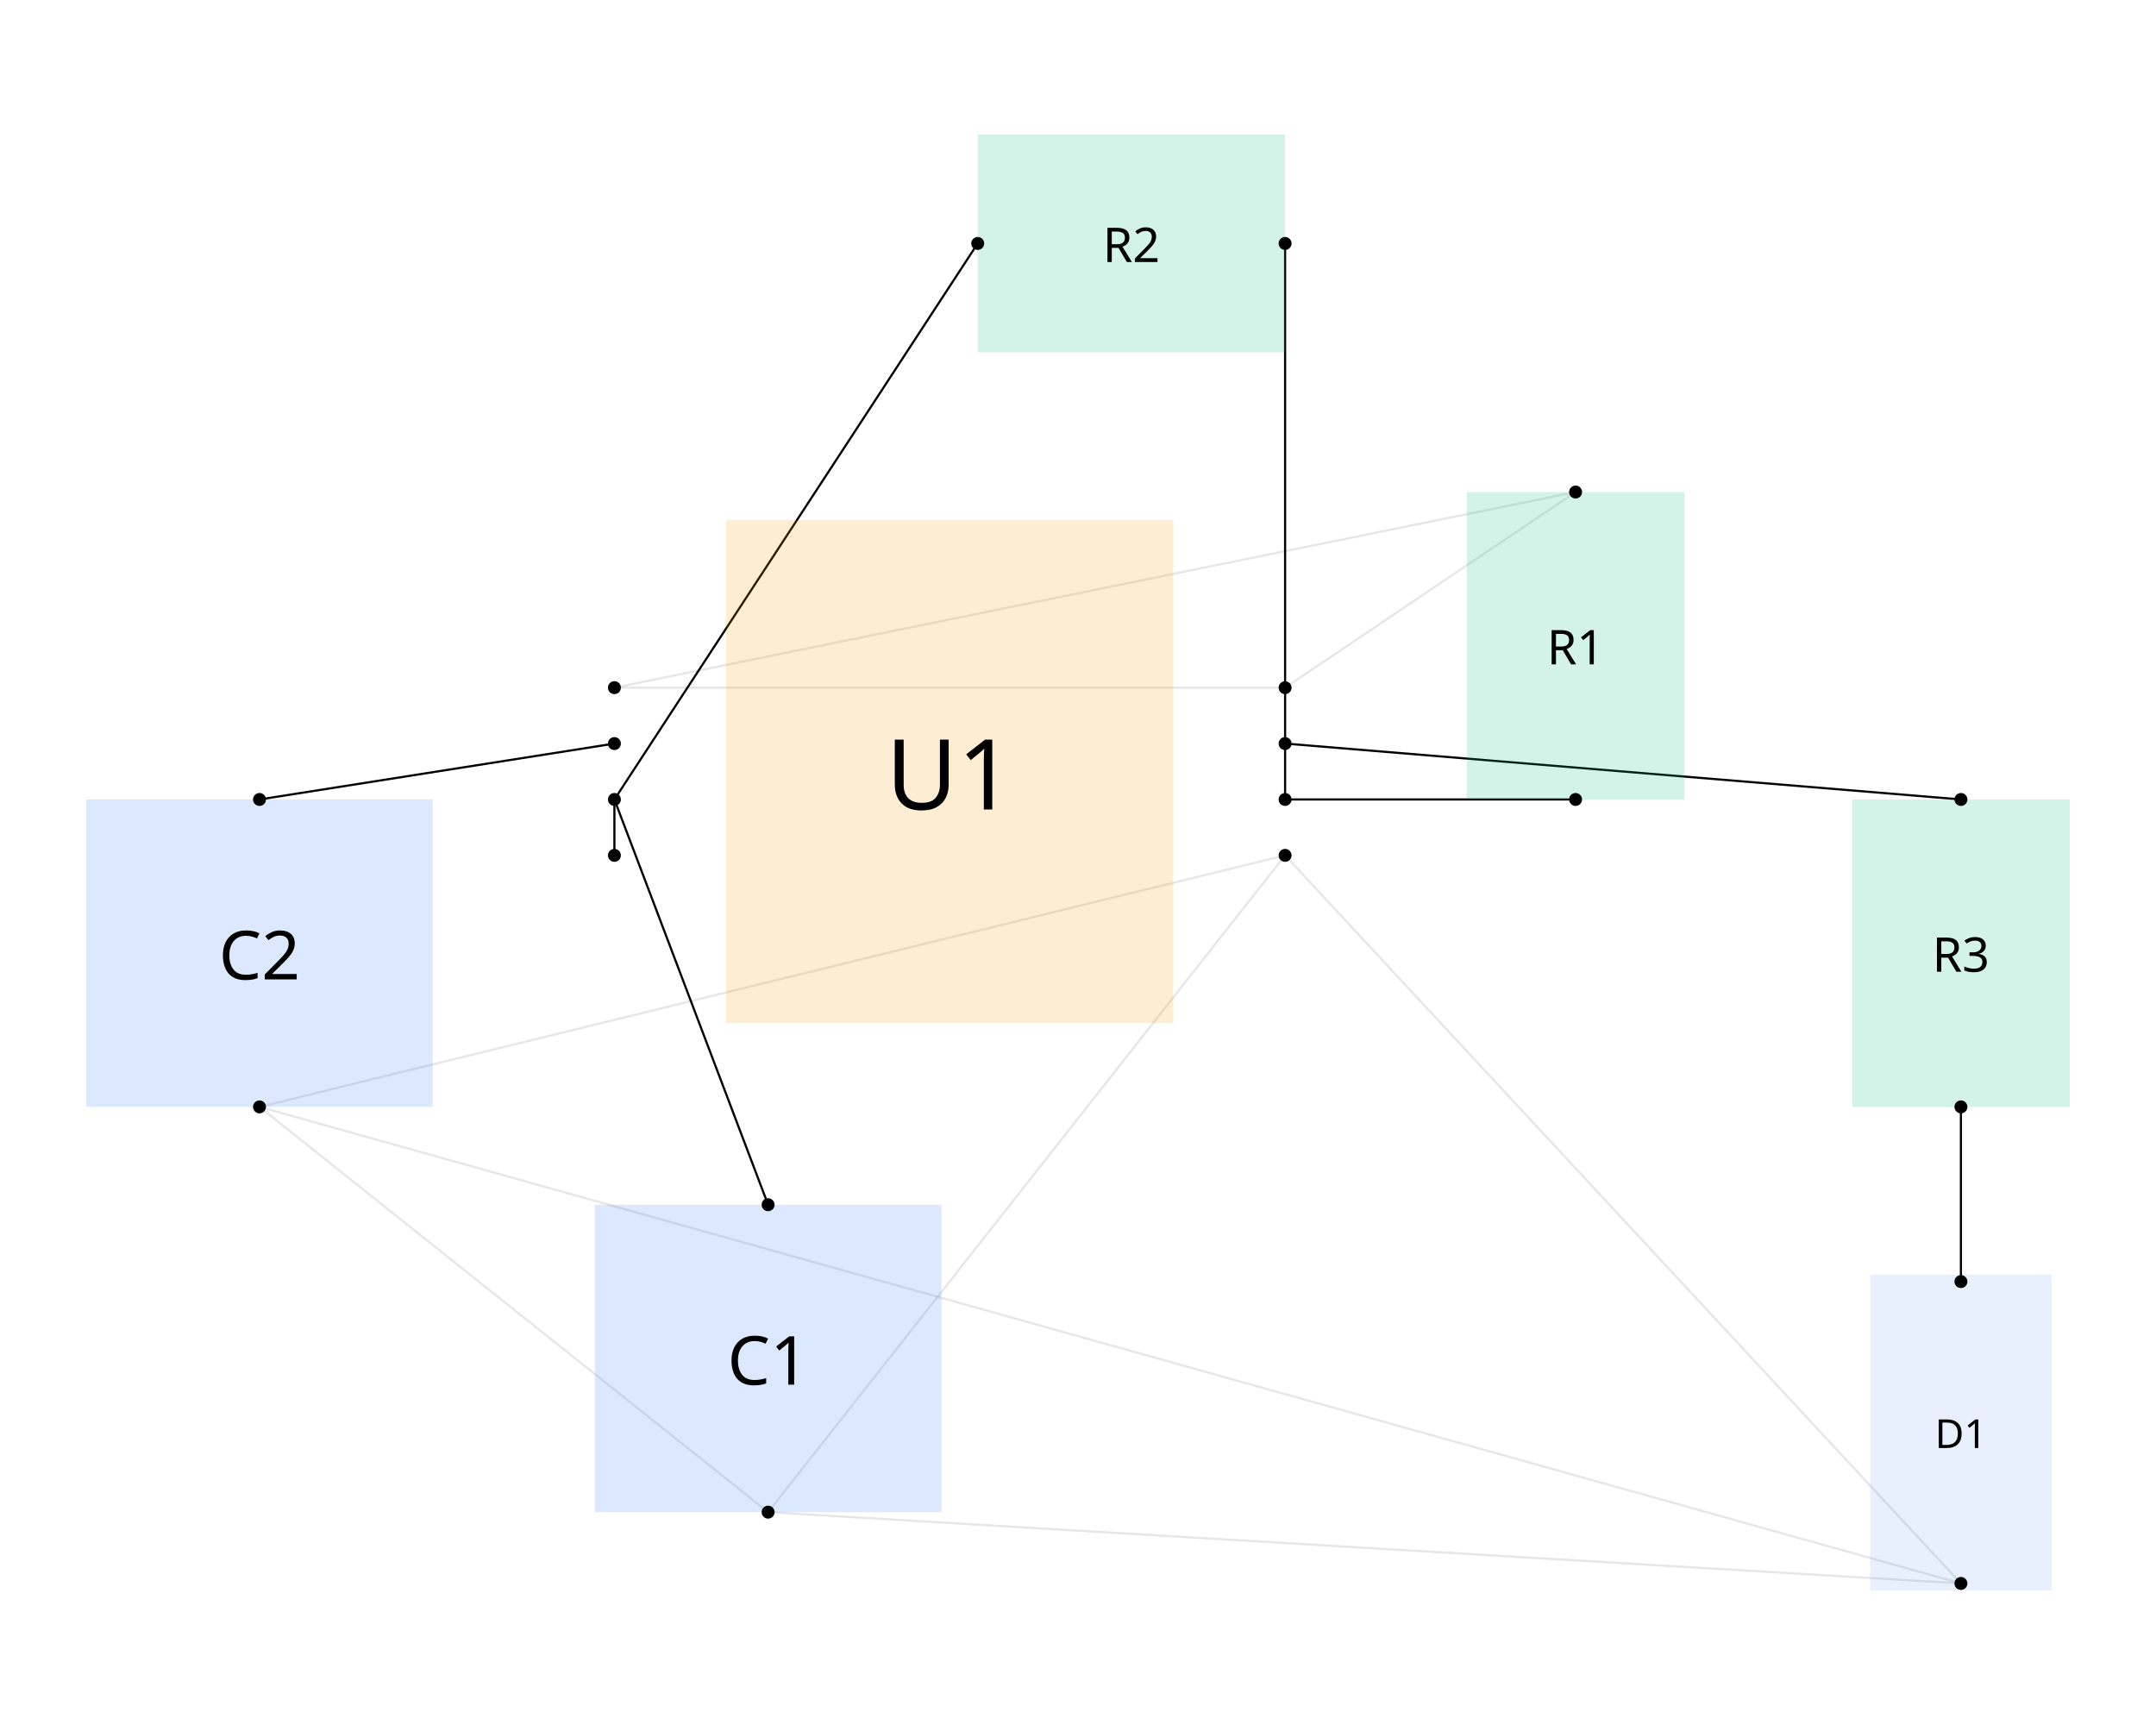
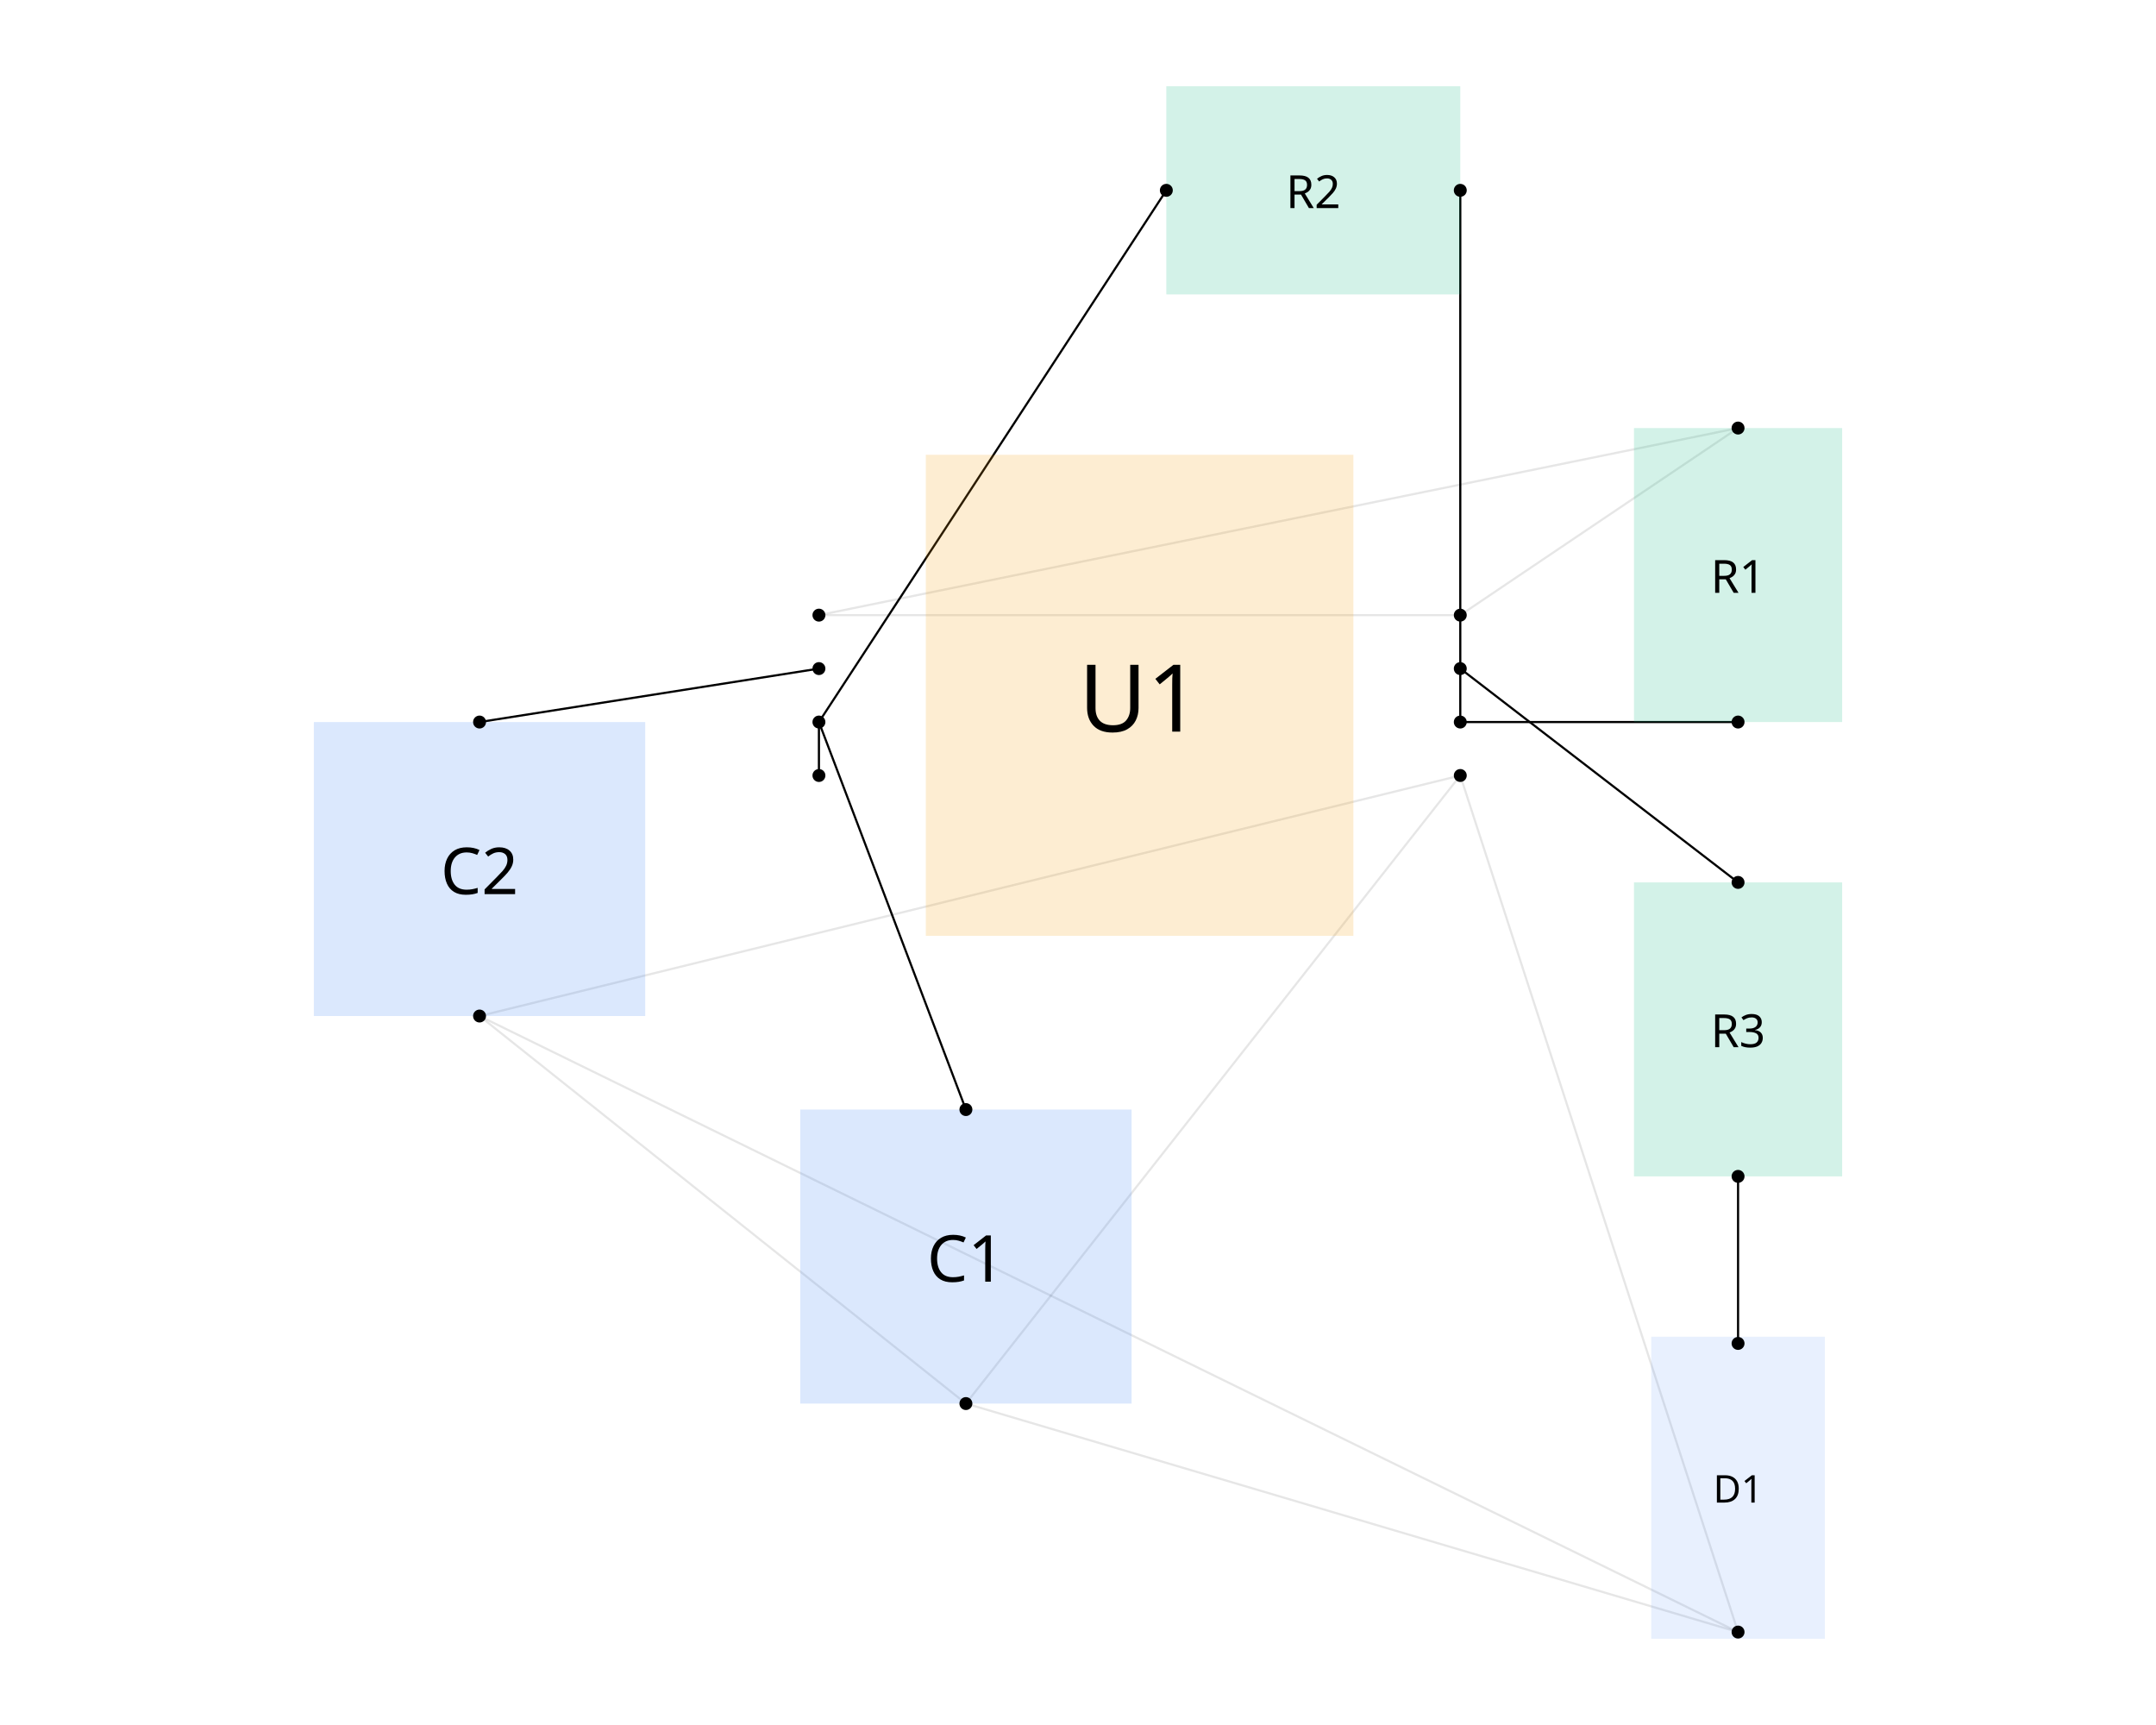
<svg xmlns="http://www.w3.org/2000/svg" width="1000" height="800" viewBox="0 0 1000 800">
  <rect width="100%" height="100%" fill="white" />
  <g>
-     <polyline data-points="1.2000000000000002,-0.30000000000000004 -0.6500000000000004,-2.6500000000000004" data-type="line" data-label="" points="596.058,396.689 356.266,701.289" fill="none" stroke="rgba(0,0,0,0.1)" stroke-width="1px" />
+     <polyline data-points="1.2000000000000002,-0.30000000000000004 -0.6500000000000004,-2.6500000000000004" data-type="line" data-label="" points="677.312,359.65 448.01,650.926" fill="none" stroke="rgba(0,0,0,0.1)" stroke-width="1px" />
  </g>
  <g>
-     <polyline data-points="1.2000000000000002,-0.30000000000000004 -2.47,-1.2000000000000002" data-type="line" data-label="" points="596.058,396.689 120.363,513.344" fill="none" stroke="rgba(0,0,0,0.1)" stroke-width="1px" />
+     <polyline data-points="1.2000000000000002,-0.30000000000000004 -2.47,-1.2000000000000002" data-type="line" data-label="" points="677.312,359.65 222.425,471.202" fill="none" stroke="rgba(0,0,0,0.1)" stroke-width="1px" />
  </g>
  <g>
-     <polyline data-points="1.2000000000000002,-0.30000000000000004 3.618366049999999,-2.9050000000000002" data-type="line" data-label="" points="596.058,396.689 909.52,734.342" fill="none" stroke="rgba(0,0,0,0.1)" stroke-width="1px" />
+     <polyline data-points="1.2000000000000002,-0.30000000000000004 2.2394553499999996,-3.505" data-type="line" data-label="" points="677.312,359.65 806.15,756.901" fill="none" stroke="rgba(0,0,0,0.1)" stroke-width="1px" />
  </g>
  <g>
-     <polyline data-points="-0.6500000000000004,-2.6500000000000004 -2.47,-1.2000000000000002" data-type="line" data-label="" points="356.266,701.289 120.363,513.344" fill="none" stroke="rgba(0,0,0,0.1)" stroke-width="1px" />
+     <polyline data-points="-0.6500000000000004,-2.6500000000000004 -2.47,-1.2000000000000002" data-type="line" data-label="" points="448.01,650.926 222.425,471.202" fill="none" stroke="rgba(0,0,0,0.1)" stroke-width="1px" />
  </g>
  <g>
-     <polyline data-points="-0.6500000000000004,-2.6500000000000004 3.618366049999999,-2.9050000000000002" data-type="line" data-label="" points="356.266,701.289 909.52,734.342" fill="none" stroke="rgba(0,0,0,0.1)" stroke-width="1px" />
+     <polyline data-points="-0.6500000000000004,-2.6500000000000004 2.2394553499999996,-3.505" data-type="line" data-label="" points="448.01,650.926 806.15,756.901" fill="none" stroke="rgba(0,0,0,0.1)" stroke-width="1px" />
  </g>
  <g>
-     <polyline data-points="-2.47,-1.2000000000000002 3.618366049999999,-2.9050000000000002" data-type="line" data-label="" points="120.363,513.344 909.52,734.342" fill="none" stroke="rgba(0,0,0,0.1)" stroke-width="1px" />
+     <polyline data-points="-2.47,-1.2000000000000002 2.2394553499999996,-3.505" data-type="line" data-label="" points="222.425,471.202 806.15,756.901" fill="none" stroke="rgba(0,0,0,0.1)" stroke-width="1px" />
  </g>
  <g>
-     <polyline data-points="-1.2000000000000002,0.30000000000000004 1.2000000000000002,0.30000000000000004" data-type="line" data-label="" points="284.977,318.919 596.058,318.919" fill="none" stroke="rgba(0,0,0,0.1)" stroke-width="1px" />
+     <polyline data-points="-1.2000000000000002,0.30000000000000004 1.2000000000000002,0.30000000000000004" data-type="line" data-label="" points="379.838,285.281 677.312,285.281" fill="none" stroke="rgba(0,0,0,0.1)" stroke-width="1px" />
  </g>
  <g>
-     <polyline data-points="-1.2000000000000002,0.30000000000000004 2.2394553499999996,1.0000000000000002" data-type="line" data-label="" points="284.977,318.919 730.789,228.187" fill="none" stroke="rgba(0,0,0,0.1)" stroke-width="1px" />
+     <polyline data-points="-1.2000000000000002,0.30000000000000004 2.2394553499999996,1.0000000000000002" data-type="line" data-label="" points="379.838,285.281 806.15,198.518" fill="none" stroke="rgba(0,0,0,0.1)" stroke-width="1px" />
  </g>
  <g>
-     <polyline data-points="1.2000000000000002,0.30000000000000004 2.2394553499999996,1.0000000000000002" data-type="line" data-label="" points="596.058,318.919 730.789,228.187" fill="none" stroke="rgba(0,0,0,0.1)" stroke-width="1px" />
+     <polyline data-points="1.2000000000000002,0.30000000000000004 2.2394553499999996,1.0000000000000002" data-type="line" data-label="" points="677.312,285.281 806.15,198.518" fill="none" stroke="rgba(0,0,0,0.1)" stroke-width="1px" />
  </g>
  <g>
-     <polyline data-points="-1.2000000000000002,-0.09999999999999998 -1.2000000000000002,-0.30000000000000004" data-type="line" data-label="" points="284.977,370.766 284.977,396.689" fill="none" stroke="black" stroke-width="1px" />
+     <polyline data-points="-1.2000000000000002,-0.09999999999999998 -1.2000000000000002,-0.30000000000000004" data-type="line" data-label="" points="379.838,334.86 379.838,359.65" fill="none" stroke="black" stroke-width="1px" />
  </g>
  <g>
-     <polyline data-points="0.10000000000000009,1.8894553499999995 -1.2000000000000002,-0.09999999999999998" data-type="line" data-label="" points="453.479,112.898 284.977,370.766" fill="none" stroke="black" stroke-width="1px" />
+     <polyline data-points="0.10000000000000009,1.8894553499999995 -1.2000000000000002,-0.09999999999999998" data-type="line" data-label="" points="540.97,88.272 379.838,334.86" fill="none" stroke="black" stroke-width="1px" />
  </g>
  <g>
-     <polyline data-points="-1.2000000000000002,-0.09999999999999998 -0.6500000000000001,-1.55" data-type="line" data-label="" points="284.977,370.766 356.266,558.711" fill="none" stroke="black" stroke-width="1px" />
+     <polyline data-points="-1.2000000000000002,-0.09999999999999998 -0.6500000000000001,-1.55" data-type="line" data-label="" points="379.838,334.86 448.01,514.584" fill="none" stroke="black" stroke-width="1px" />
  </g>
  <g>
-     <polyline data-points="1.2000000000000002,0.09999999999999998 3.618366049999999,-0.10000000000000009" data-type="line" data-label="" points="596.058,344.842 909.52,370.766" fill="none" stroke="black" stroke-width="1px" />
+     <polyline data-points="1.2000000000000002,0.09999999999999998 2.2394553499999996,-0.7" data-type="line" data-label="" points="677.312,310.071 806.15,409.229" fill="none" stroke="black" stroke-width="1px" />
  </g>
  <g>
-     <polyline data-points="-1.2000000000000002,0.10000000000000003 -2.47,-0.10000000000000009" data-type="line" data-label="" points="284.977,344.842 120.363,370.766" fill="none" stroke="black" stroke-width="1px" />
+     <polyline data-points="-1.2000000000000002,0.10000000000000003 -2.47,-0.10000000000000009" data-type="line" data-label="" points="379.838,310.071 222.425,334.86" fill="none" stroke="black" stroke-width="1px" />
  </g>
  <g>
-     <polyline data-points="2.2394553499999996,-0.09999999999999987 1.2000000000000002,-0.10000000000000003" data-type="line" data-label="" points="730.789,370.766 596.058,370.766" fill="none" stroke="black" stroke-width="1px" />
+     <polyline data-points="2.2394553499999996,-0.09999999999999987 1.2000000000000002,-0.10000000000000003" data-type="line" data-label="" points="806.15,334.86 677.312,334.86" fill="none" stroke="black" stroke-width="1px" />
  </g>
  <g>
-     <polyline data-points="1.2000000000000002,-0.10000000000000003 1.2000000000000002,1.8894553499999995" data-type="line" data-label="" points="596.058,370.766 596.058,112.898" fill="none" stroke="black" stroke-width="1px" />
+     <polyline data-points="1.2000000000000002,-0.10000000000000003 1.2000000000000002,1.8894553499999995" data-type="line" data-label="" points="677.312,334.86 677.312,88.272" fill="none" stroke="black" stroke-width="1px" />
  </g>
  <g>
-     <polyline data-points="3.618366049999999,-1.2000000000000002 3.618366049999999,-1.8250000000000002" data-type="line" data-label="" points="909.52,513.344 909.52,594.355" fill="none" stroke="black" stroke-width="1px" />
+     <polyline data-points="2.2394553499999996,-1.8 2.2394553499999996,-2.425" data-type="line" data-label="" points="806.15,545.571 806.15,623.038" fill="none" stroke="black" stroke-width="1px" />
  </g>
  <g>
-     <rect data-type="rect" data-label="U1" data-x="0" data-y="0" x="336.823" y="241.148" width="207.388" height="233.311" fill="rgba(245, 158, 11, 0.18)" stroke="none" stroke-width="0.008" />
+     <rect data-type="rect" data-label="U1" data-x="0" data-y="0" x="429.417" y="210.913" width="198.316" height="223.106" fill="rgba(245, 158, 11, 0.18)" stroke="none" stroke-width="0.008" />
  </g>
  <g>
-     <rect data-type="rect" data-label="R1" data-x="2.2394553499999996" data-y="0.4500000000000002" x="680.309" y="228.187" width="100.96" height="142.579" fill="rgba(16, 185, 129, 0.18)" stroke="none" stroke-width="0.008" />
+     <rect data-type="rect" data-label="R1" data-x="2.2394553499999996" data-y="0.4500000000000002" x="757.878" y="198.518" width="96.544" height="136.342" fill="rgba(16, 185, 129, 0.18)" stroke="none" stroke-width="0.008" />
  </g>
  <g>
-     <rect data-type="rect" data-label="R2" data-x="0.6500000000000001" data-y="1.8894553499999995" x="453.479" y="62.418" width="142.579" height="100.96" fill="rgba(16, 185, 129, 0.18)" stroke="none" stroke-width="0.008" />
+     <rect data-type="rect" data-label="R2" data-x="0.6500000000000001" data-y="1.8894553499999995" x="540.97" y="40" width="136.342" height="96.544" fill="rgba(16, 185, 129, 0.18)" stroke="none" stroke-width="0.008" />
  </g>
  <g>
-     <rect data-type="rect" data-label="C1" data-x="-0.6500000000000002" data-y="-2.1" x="275.903" y="558.711" width="160.725" height="142.579" fill="rgba(59, 130, 246, 0.18)" stroke="none" stroke-width="0.008" />
+     <rect data-type="rect" data-label="C1" data-x="-0.6500000000000002" data-y="-2.1" x="371.162" y="514.584" width="153.695" height="136.342" fill="rgba(59, 130, 246, 0.18)" stroke="none" stroke-width="0.008" />
  </g>
  <g>
-     <rect data-type="rect" data-label="C2" data-x="-2.47" data-y="-0.6500000000000001" x="40" y="370.766" width="160.725" height="142.579" fill="rgba(59, 130, 246, 0.18)" stroke="none" stroke-width="0.008" />
+     <rect data-type="rect" data-label="C2" data-x="-2.47" data-y="-0.6500000000000001" x="145.578" y="334.86" width="153.695" height="136.342" fill="rgba(59, 130, 246, 0.18)" stroke="none" stroke-width="0.008" />
  </g>
  <g>
-     <rect data-type="rect" data-label="D1" data-x="3.618366049999999" data-y="-2.365" x="867.394" y="591.115" width="84.251" height="146.467" fill="rgba(59, 130, 246, 0.12)" stroke="none" stroke-width="0.008" />
+     <rect data-type="rect" data-label="D1" data-x="2.2394553499999996" data-y="-2.965" x="765.867" y="619.939" width="80.566" height="140.061" fill="rgba(59, 130, 246, 0.12)" stroke="none" stroke-width="0.008" />
  </g>
  <g>
-     <rect data-type="rect" data-label="R3" data-x="3.618366049999999" data-y="-0.6500000000000001" x="859.04" y="370.766" width="100.96" height="142.579" fill="rgba(16, 185, 129, 0.18)" stroke="none" stroke-width="0.008" />
+     <rect data-type="rect" data-label="R3" data-x="2.2394553499999996" data-y="-1.25" x="757.878" y="409.229" width="96.544" height="136.342" fill="rgba(16, 185, 129, 0.18)" stroke="none" stroke-width="0.008" />
  </g>
-   <text data-type="text" data-label="U1" data-x="0" data-y="0" x="440.517" y="357.804" fill="black" font-size="45.366" font-family="sans-serif" text-anchor="middle" dominant-baseline="central">U1</text>
-   <text data-type="text" data-label="R1" data-x="2.2394553499999996" data-y="0.4500000000000002" x="730.789" y="299.476" fill="black" font-size="22.211" font-family="sans-serif" text-anchor="middle" dominant-baseline="central">R1</text>
-   <text data-type="text" data-label="R2" data-x="0.6500000000000001" data-y="1.8894553499999995" x="524.768" y="112.898" fill="black" font-size="22.211" font-family="sans-serif" text-anchor="middle" dominant-baseline="central">R2</text>
-   <text data-type="text" data-label="C1" data-x="-0.6500000000000002" data-y="-2.1" x="356.266" y="630" fill="black" font-size="31.367" font-family="sans-serif" text-anchor="middle" dominant-baseline="central">C1</text>
-   <text data-type="text" data-label="C2" data-x="-2.47" data-y="-0.6500000000000001" x="120.363" y="442.055" fill="black" font-size="31.367" font-family="sans-serif" text-anchor="middle" dominant-baseline="central">C2</text>
-   <text data-type="text" data-label="D1" data-x="3.618366049999999" data-y="-2.365" x="909.52" y="664.349" fill="black" font-size="18.535" font-family="sans-serif" text-anchor="middle" dominant-baseline="central">D1</text>
-   <text data-type="text" data-label="R3" data-x="3.618366049999999" data-y="-0.6500000000000001" x="909.52" y="442.055" fill="black" font-size="22.211" font-family="sans-serif" text-anchor="middle" dominant-baseline="central">R3</text>
+   <text data-type="text" data-label="U1" data-x="0" data-y="0" x="528.575" y="322.465" fill="black" font-size="43.382" font-family="sans-serif" text-anchor="middle" dominant-baseline="central">U1</text>
+   <text data-type="text" data-label="R1" data-x="2.2394553499999996" data-y="0.4500000000000002" x="806.15" y="266.689" fill="black" font-size="21.24" font-family="sans-serif" text-anchor="middle" dominant-baseline="central">R1</text>
+   <text data-type="text" data-label="R2" data-x="0.6500000000000001" data-y="1.8894553499999995" x="609.141" y="88.272" fill="black" font-size="21.24" font-family="sans-serif" text-anchor="middle" dominant-baseline="central">R2</text>
+   <text data-type="text" data-label="C1" data-x="-0.6500000000000002" data-y="-2.1" x="448.01" y="582.755" fill="black" font-size="29.995" font-family="sans-serif" text-anchor="middle" dominant-baseline="central">C1</text>
+   <text data-type="text" data-label="C2" data-x="-2.47" data-y="-0.6500000000000001" x="222.425" y="403.031" fill="black" font-size="29.995" font-family="sans-serif" text-anchor="middle" dominant-baseline="central">C2</text>
+   <text data-type="text" data-label="D1" data-x="2.2394553499999996" data-y="-2.965" x="806.15" y="689.97" fill="black" font-size="17.724" font-family="sans-serif" text-anchor="middle" dominant-baseline="central">D1</text>
+   <text data-type="text" data-label="R3" data-x="2.2394553499999996" data-y="-1.25" x="806.15" y="477.4" fill="black" font-size="21.24" font-family="sans-serif" text-anchor="middle" dominant-baseline="central">R3</text>
  <g>
-     <circle data-type="point" data-label="U1.1 (unnamedsubcircuitsubcircuit_source_group_0_connectivity_net1)" data-x="1.2000000000000002" data-y="-0.30000000000000004" cx="596.058" cy="396.689" r="3" fill="black" />
+     <circle data-type="point" data-label="U1.1 (unnamedsubcircuitsubcircuit_source_group_0_connectivity_net1)" data-x="1.2000000000000002" data-y="-0.30000000000000004" cx="677.312" cy="359.65" r="3" fill="black" />
  </g>
  <g>
-     <circle data-type="point" data-label="U1.2" data-x="-1.2000000000000002" data-y="-0.30000000000000004" cx="284.977" cy="396.689" r="3" fill="black" />
+     <circle data-type="point" data-label="U1.2" data-x="-1.2000000000000002" data-y="-0.30000000000000004" cx="379.838" cy="359.65" r="3" fill="black" />
  </g>
  <g>
-     <circle data-type="point" data-label="U1.3" data-x="1.2000000000000002" data-y="0.09999999999999998" cx="596.058" cy="344.842" r="3" fill="black" />
+     <circle data-type="point" data-label="U1.3" data-x="1.2000000000000002" data-y="0.09999999999999998" cx="677.312" cy="310.071" r="3" fill="black" />
  </g>
  <g>
-     <circle data-type="point" data-label="U1.4 (unnamedsubcircuitsubcircuit_source_group_0_connectivity_net0)" data-x="-1.2000000000000002" data-y="0.30000000000000004" cx="284.977" cy="318.919" r="3" fill="black" />
+     <circle data-type="point" data-label="U1.4 (unnamedsubcircuitsubcircuit_source_group_0_connectivity_net0)" data-x="-1.2000000000000002" data-y="0.30000000000000004" cx="379.838" cy="285.281" r="3" fill="black" />
  </g>
  <g>
-     <circle data-type="point" data-label="U1.5" data-x="-1.2000000000000002" data-y="0.10000000000000003" cx="284.977" cy="344.842" r="3" fill="black" />
+     <circle data-type="point" data-label="U1.5" data-x="-1.2000000000000002" data-y="0.10000000000000003" cx="379.838" cy="310.071" r="3" fill="black" />
  </g>
  <g>
-     <circle data-type="point" data-label="U1.6" data-x="-1.2000000000000002" data-y="-0.09999999999999998" cx="284.977" cy="370.766" r="3" fill="black" />
+     <circle data-type="point" data-label="U1.6" data-x="-1.2000000000000002" data-y="-0.09999999999999998" cx="379.838" cy="334.86" r="3" fill="black" />
  </g>
  <g>
-     <circle data-type="point" data-label="U1.7" data-x="1.2000000000000002" data-y="-0.10000000000000003" cx="596.058" cy="370.766" r="3" fill="black" />
+     <circle data-type="point" data-label="U1.7" data-x="1.2000000000000002" data-y="-0.10000000000000003" cx="677.312" cy="334.86" r="3" fill="black" />
  </g>
  <g>
-     <circle data-type="point" data-label="U1.8 (unnamedsubcircuitsubcircuit_source_group_0_connectivity_net0)" data-x="1.2000000000000002" data-y="0.30000000000000004" cx="596.058" cy="318.919" r="3" fill="black" />
+     <circle data-type="point" data-label="U1.8 (unnamedsubcircuitsubcircuit_source_group_0_connectivity_net0)" data-x="1.2000000000000002" data-y="0.30000000000000004" cx="677.312" cy="285.281" r="3" fill="black" />
  </g>
  <g>
-     <circle data-type="point" data-label="R1.1 (unnamedsubcircuitsubcircuit_source_group_0_connectivity_net0)" data-x="2.2394553499999996" data-y="1.0000000000000002" cx="730.789" cy="228.187" r="3" fill="black" />
+     <circle data-type="point" data-label="R1.1 (unnamedsubcircuitsubcircuit_source_group_0_connectivity_net0)" data-x="2.2394553499999996" data-y="1.0000000000000002" cx="806.15" cy="198.518" r="3" fill="black" />
  </g>
  <g>
-     <circle data-type="point" data-label="R1.2" data-x="2.2394553499999996" data-y="-0.09999999999999987" cx="730.789" cy="370.766" r="3" fill="black" />
+     <circle data-type="point" data-label="R1.2" data-x="2.2394553499999996" data-y="-0.09999999999999987" cx="806.15" cy="334.86" r="3" fill="black" />
  </g>
  <g>
-     <circle data-type="point" data-label="R2.1" data-x="1.2000000000000002" data-y="1.8894553499999995" cx="596.058" cy="112.898" r="3" fill="black" />
+     <circle data-type="point" data-label="R2.1" data-x="1.2000000000000002" data-y="1.8894553499999995" cx="677.312" cy="88.272" r="3" fill="black" />
  </g>
  <g>
-     <circle data-type="point" data-label="R2.2" data-x="0.10000000000000009" data-y="1.8894553499999995" cx="453.479" cy="112.898" r="3" fill="black" />
+     <circle data-type="point" data-label="R2.2" data-x="0.10000000000000009" data-y="1.8894553499999995" cx="540.97" cy="88.272" r="3" fill="black" />
  </g>
  <g>
-     <circle data-type="point" data-label="C1.1" data-x="-0.6500000000000001" data-y="-1.55" cx="356.266" cy="558.711" r="3" fill="black" />
+     <circle data-type="point" data-label="C1.1" data-x="-0.6500000000000001" data-y="-1.55" cx="448.01" cy="514.584" r="3" fill="black" />
  </g>
  <g>
-     <circle data-type="point" data-label="C1.2 (unnamedsubcircuitsubcircuit_source_group_0_connectivity_net1)" data-x="-0.6500000000000004" data-y="-2.6500000000000004" cx="356.266" cy="701.289" r="3" fill="black" />
+     <circle data-type="point" data-label="C1.2 (unnamedsubcircuitsubcircuit_source_group_0_connectivity_net1)" data-x="-0.6500000000000004" data-y="-2.6500000000000004" cx="448.01" cy="650.926" r="3" fill="black" />
  </g>
  <g>
-     <circle data-type="point" data-label="C2.1" data-x="-2.47" data-y="-0.10000000000000009" cx="120.363" cy="370.766" r="3" fill="black" />
+     <circle data-type="point" data-label="C2.1" data-x="-2.47" data-y="-0.10000000000000009" cx="222.425" cy="334.86" r="3" fill="black" />
  </g>
  <g>
-     <circle data-type="point" data-label="C2.2 (unnamedsubcircuitsubcircuit_source_group_0_connectivity_net1)" data-x="-2.47" data-y="-1.2000000000000002" cx="120.363" cy="513.344" r="3" fill="black" />
+     <circle data-type="point" data-label="C2.2 (unnamedsubcircuitsubcircuit_source_group_0_connectivity_net1)" data-x="-2.47" data-y="-1.2000000000000002" cx="222.425" cy="471.202" r="3" fill="black" />
  </g>
  <g>
-     <circle data-type="point" data-label="D1.1" data-x="3.618366049999999" data-y="-1.8250000000000002" cx="909.52" cy="594.355" r="3" fill="black" />
+     <circle data-type="point" data-label="D1.1" data-x="2.2394553499999996" data-y="-2.425" cx="806.15" cy="623.038" r="3" fill="black" />
  </g>
  <g>
-     <circle data-type="point" data-label="D1.2 (unnamedsubcircuitsubcircuit_source_group_0_connectivity_net1)" data-x="3.618366049999999" data-y="-2.9050000000000002" cx="909.52" cy="734.342" r="3" fill="black" />
+     <circle data-type="point" data-label="D1.2 (unnamedsubcircuitsubcircuit_source_group_0_connectivity_net1)" data-x="2.2394553499999996" data-y="-3.505" cx="806.15" cy="756.901" r="3" fill="black" />
  </g>
  <g>
-     <circle data-type="point" data-label="R3.1" data-x="3.618366049999999" data-y="-0.10000000000000009" cx="909.52" cy="370.766" r="3" fill="black" />
+     <circle data-type="point" data-label="R3.1" data-x="2.2394553499999996" data-y="-0.7" cx="806.15" cy="409.229" r="3" fill="black" />
  </g>
  <g>
-     <circle data-type="point" data-label="R3.2" data-x="3.618366049999999" data-y="-1.2000000000000002" cx="909.52" cy="513.344" r="3" fill="black" />
+     <circle data-type="point" data-label="R3.2" data-x="2.2394553499999996" data-y="-1.8" cx="806.15" cy="545.571" r="3" fill="black" />
  </g>
  <g id="crosshair" style="display: none">
    <line id="crosshair-h" y1="0" y2="800" stroke="#666" stroke-width="0.5" />
    <line id="crosshair-v" x1="0" x2="1000" stroke="#666" stroke-width="0.5" />
    <text id="coordinates" font-family="monospace" font-size="12" fill="#666" />
  </g>
</svg>
